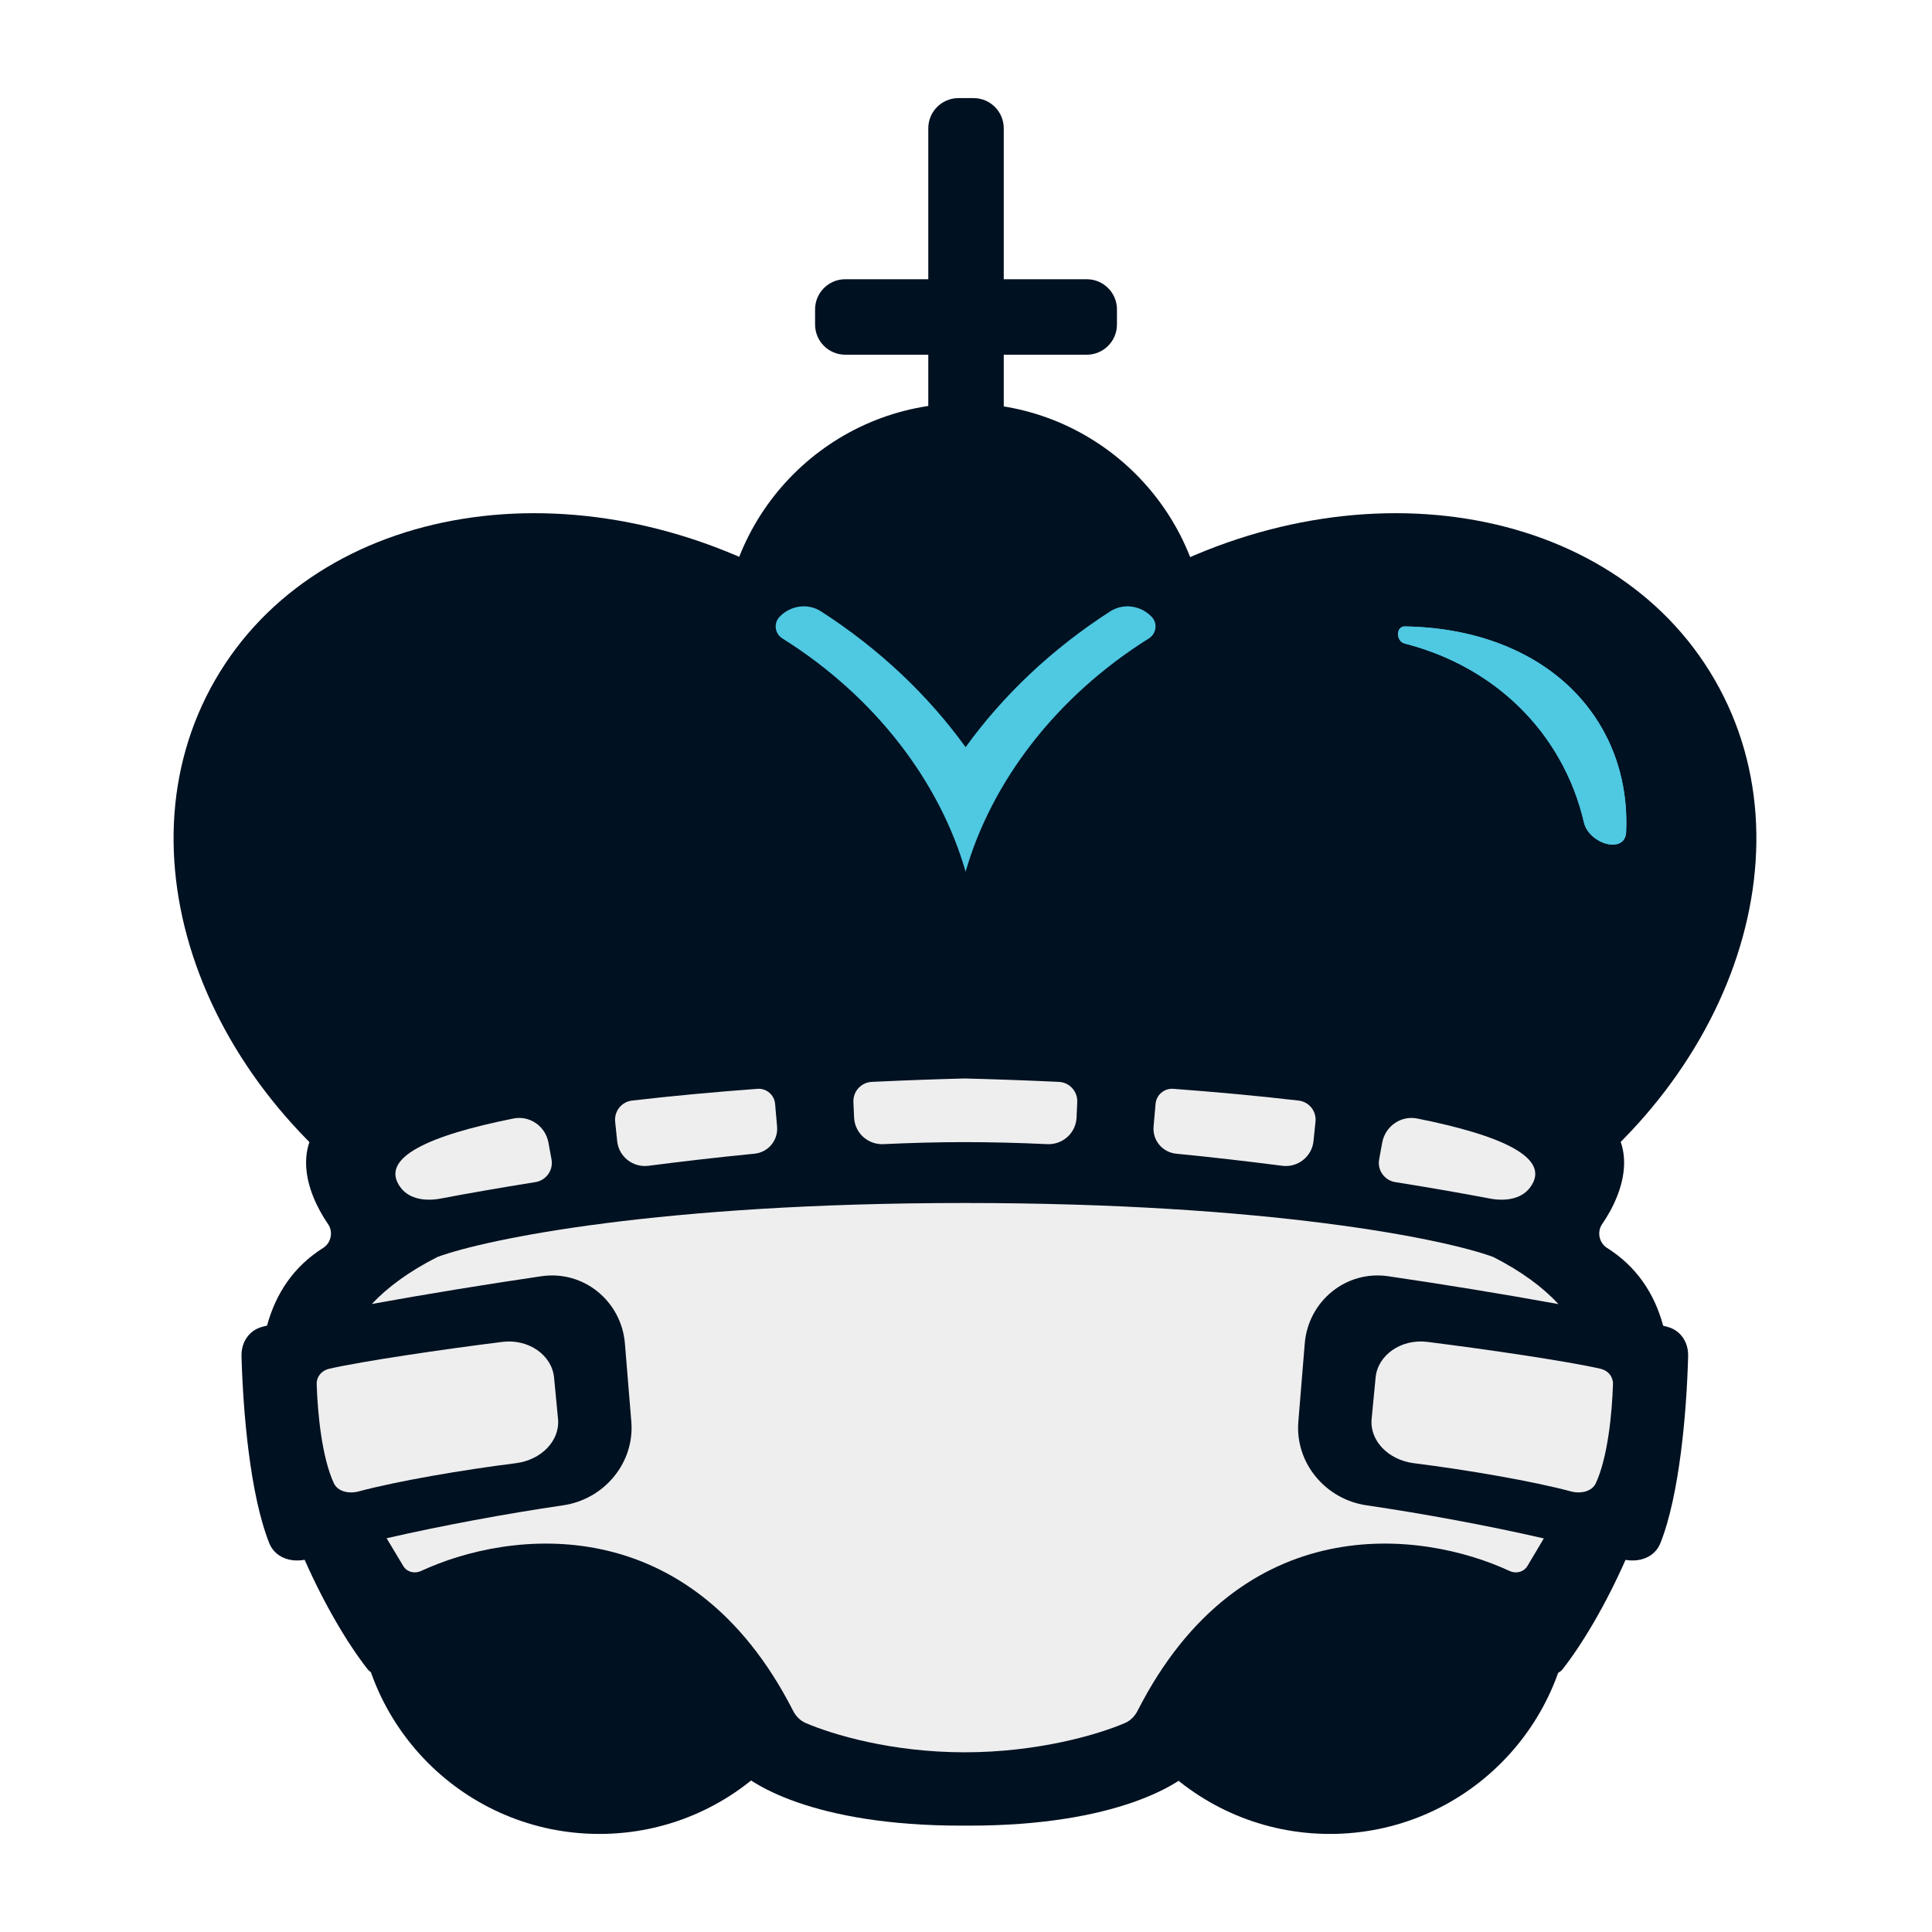
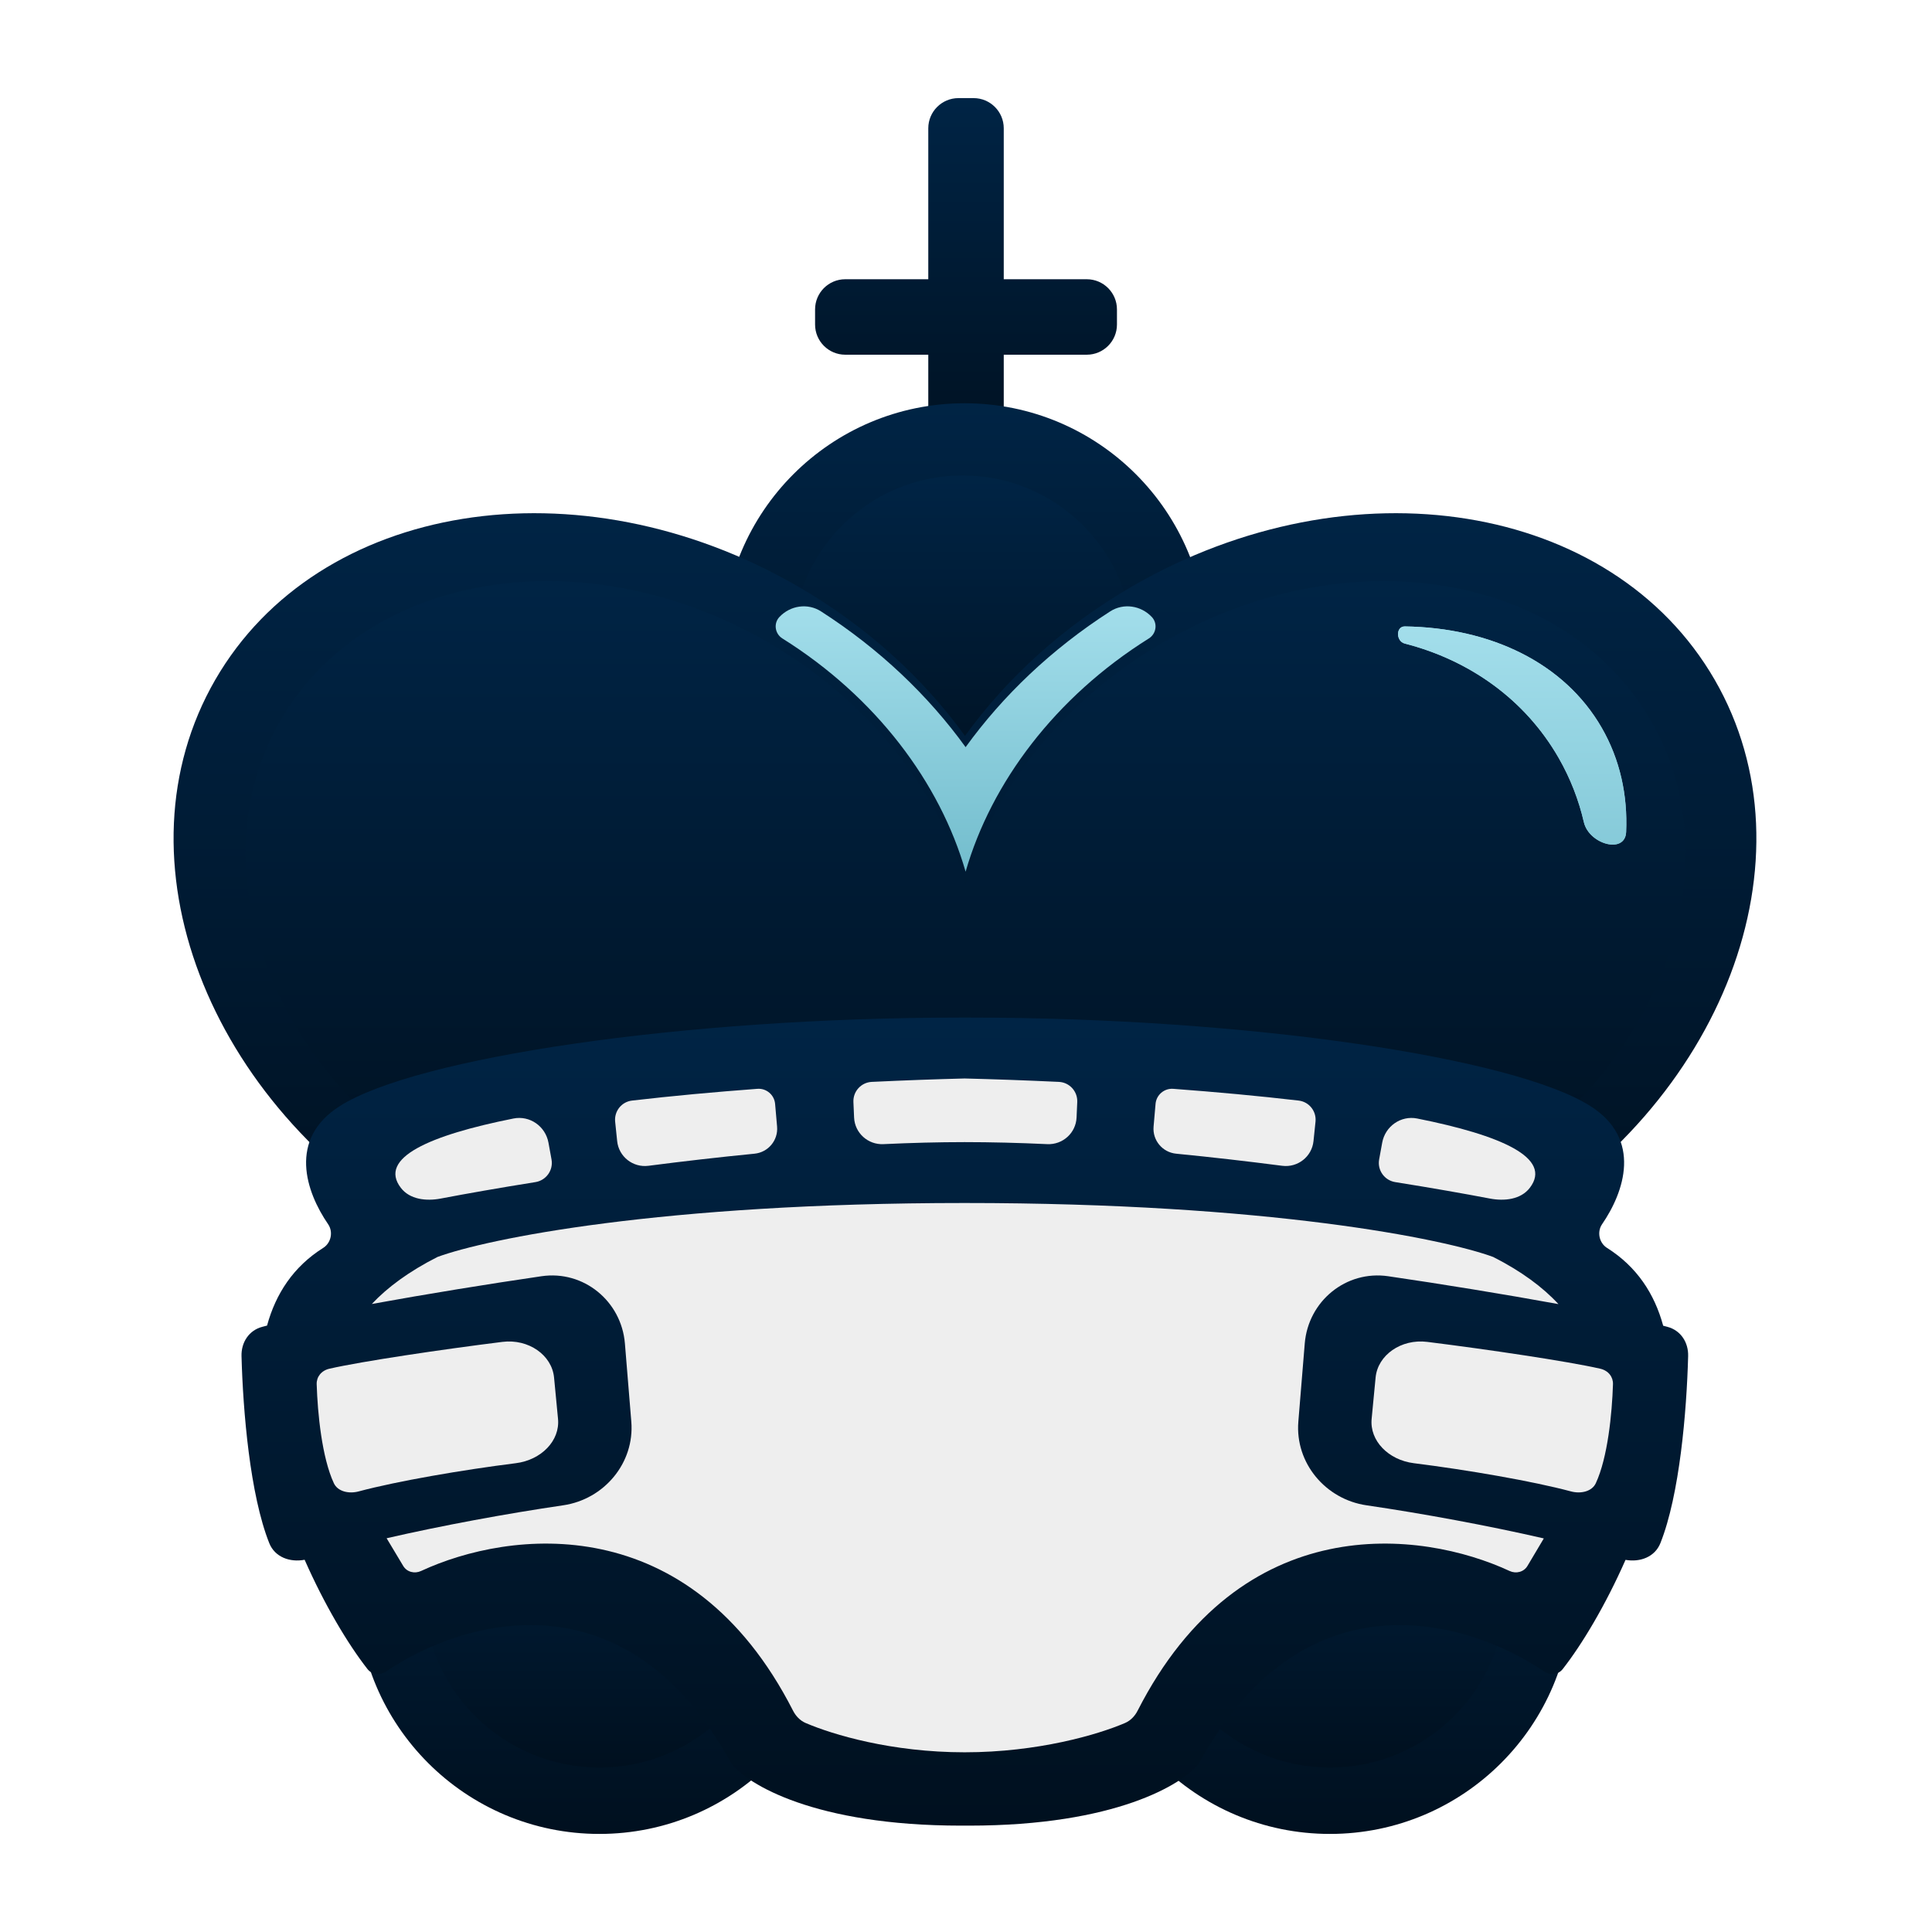
<svg xmlns="http://www.w3.org/2000/svg" width="512" height="512" viewBox="0 0 512 512" fill="none">
-   <path d="M254.005 26C249.586 26 246.005 29.582 246.005 34V74.001H224.004C219.586 74.001 216.004 77.583 216.004 82.001V86.001C216.004 90.42 219.586 94.002 224.004 94.002H246.005V118.002C246.005 122.421 249.586 126.002 254.005 126.002H258.005C262.423 126.002 266.005 122.421 266.005 118.002V94.002H288.006C292.424 94.002 296.006 90.42 296.006 86.001V82.001C296.006 77.583 292.424 74.001 288.006 74.001H266.005V34C266.005 29.582 262.423 26 258.005 26H254.005Z" fill="#001121" />
-   <circle cx="255.638" cy="171.037" r="64.168" fill="#001121" />
-   <circle cx="255.105" cy="171.104" r="45.101" fill="#001121" />
-   <path fill-rule="evenodd" clip-rule="evenodd" d="M255.73 316.344C223.685 350.482 163.831 355.713 112.645 326.161C54.697 292.704 29.802 227.336 57.041 180.157C84.28 132.978 153.338 121.854 211.286 155.31C229.605 165.887 244.62 179.652 255.73 195.024C266.84 179.652 281.855 165.887 300.174 155.31C358.122 121.854 427.18 132.978 454.419 180.157C481.658 227.336 456.763 292.704 398.815 326.161C347.629 355.713 287.775 350.482 255.73 316.344Z" fill="#001121" />
-   <path fill-rule="evenodd" clip-rule="evenodd" d="M120.844 313.195C169.356 341.204 227.168 331.891 249.971 292.394C252.459 288.085 254.428 283.594 255.897 278.976C257.367 283.594 259.335 288.085 261.823 292.394C284.627 331.891 342.439 341.204 390.951 313.195C439.462 285.187 460.303 230.464 437.5 190.967C414.697 151.471 356.885 142.158 308.373 170.166C281.444 185.714 263.041 209.494 255.897 234.332C248.754 209.494 230.351 185.714 203.421 170.166C154.91 142.158 97.097 151.471 74.294 190.967C51.491 230.464 72.332 285.187 120.844 313.195Z" fill="#001121" />
-   <path d="M419.745 217.898C421.089 223.714 430.683 226.454 430.945 220.491C431.372 210.742 429.323 201.306 424.491 192.897C414.528 175.559 394.889 166.335 372.304 166.009C369.875 165.974 369.912 169.941 372.265 170.545C389.299 174.912 404.091 185.25 413.039 200.82C416.165 206.261 418.384 212.003 419.745 217.898Z" fill="#4FC8E2" />
-   <path d="M419.745 217.898C421.089 223.714 430.683 226.454 430.945 220.491C431.372 210.742 429.323 201.306 424.491 192.897C414.528 175.559 394.889 166.335 372.304 166.009C369.875 165.974 369.912 169.941 372.265 170.545C389.299 174.912 404.091 185.25 413.039 200.82C416.165 206.261 418.384 212.003 419.745 217.898Z" fill="#4FC8E2" />
-   <path d="M255.897 198.004C265.744 184.38 278.659 172.018 294.222 162.019C297.754 159.75 302.373 160.453 305.248 163.513C306.844 165.212 306.436 167.956 304.46 169.194C279.66 184.73 262.689 207.389 255.897 231.005C249.105 207.389 232.135 184.73 207.335 169.194C205.359 167.956 204.95 165.212 206.547 163.513C209.421 160.453 214.04 159.75 217.572 162.019C233.136 172.018 246.051 184.38 255.897 198.004Z" fill="#4FC8E2" />
-   <circle cx="352.44" cy="421.843" r="64.168" fill="#001121" />
-   <circle cx="352.44" cy="421.843" r="46.568" fill="#001121" />
-   <circle cx="158.836" cy="421.843" r="64.168" fill="#001121" />
-   <circle cx="158.836" cy="421.843" r="46.568" fill="#001121" />
-   <path d="M90.024 293.14C76.276 301.888 81.076 315.872 86.956 324.43C88.355 326.467 87.739 329.392 85.648 330.707C77.744 335.679 73.068 342.869 70.772 351.292C70.32 351.407 69.887 351.52 69.472 351.631C65.963 352.568 63.907 355.748 64.004 359.379C64.394 374.015 66.25 396.142 71.359 408.954C72.844 412.676 76.847 414.092 80.728 413.356C85.984 425.265 92.162 435.646 97.387 442.321C98.571 443.834 100.725 444.043 102.315 442.965C122.955 428.973 166.056 416.6 193.793 467.31C197.948 472.81 215.94 483.811 254.661 483.811H256.861C295.582 483.811 313.573 472.81 317.729 467.31C345.465 416.6 388.566 428.973 409.206 442.965C410.797 444.043 412.938 443.849 414.123 442.337C419.347 435.666 425.525 425.288 430.783 413.38C434.623 414.06 438.552 412.634 440.02 408.954C445.129 396.142 446.986 374.015 447.375 359.379C447.472 355.748 445.416 352.568 441.908 351.631C441.539 351.533 441.157 351.433 440.761 351.331C438.47 342.895 433.795 335.694 425.885 330.714C423.794 329.398 423.167 326.467 424.566 324.43C430.446 315.872 435.246 301.888 421.498 293.14C401.331 280.306 330.929 269.672 256.861 269.672H254.661C180.592 269.672 110.191 280.306 90.024 293.14Z" fill="#001121" />
+   <path d="M254.005 26C249.586 26 246.005 29.582 246.005 34V74.001H224.004C219.586 74.001 216.004 77.583 216.004 82.001V86.001C216.004 90.42 219.586 94.002 224.004 94.002H246.005V118.002C246.005 122.421 249.586 126.002 254.005 126.002H258.005C262.423 126.002 266.005 122.421 266.005 118.002V94.002H288.006C292.424 94.002 296.006 90.42 296.006 86.001V82.001C296.006 77.583 292.424 74.001 288.006 74.001H266.005V34C266.005 29.582 262.423 26 258.005 26H254.005Z" fill="url(#paint0_linear_483_2)" />
+   <circle cx="255.638" cy="171.037" r="64.168" fill="url(#paint1_linear_483_2)" />
+   <circle cx="255.105" cy="171.104" r="45.101" fill="url(#paint2_linear_483_2)" />
+   <path fill-rule="evenodd" clip-rule="evenodd" d="M255.73 316.344C223.685 350.482 163.831 355.713 112.645 326.161C54.697 292.704 29.802 227.336 57.041 180.157C84.28 132.978 153.338 121.854 211.286 155.31C229.605 165.887 244.62 179.652 255.73 195.024C266.84 179.652 281.855 165.887 300.174 155.31C358.122 121.854 427.18 132.978 454.419 180.157C481.658 227.336 456.763 292.704 398.815 326.161C347.629 355.713 287.775 350.482 255.73 316.344Z" fill="url(#paint3_linear_483_2)" />
+   <path fill-rule="evenodd" clip-rule="evenodd" d="M120.844 313.195C169.356 341.204 227.168 331.891 249.971 292.394C252.459 288.085 254.428 283.594 255.897 278.976C257.367 283.594 259.335 288.085 261.823 292.394C284.627 331.891 342.439 341.204 390.951 313.195C439.462 285.187 460.303 230.464 437.5 190.967C414.697 151.471 356.885 142.158 308.373 170.166C281.444 185.714 263.041 209.494 255.897 234.332C248.754 209.494 230.351 185.714 203.421 170.166C154.91 142.158 97.097 151.471 74.294 190.967C51.491 230.464 72.332 285.187 120.844 313.195Z" fill="url(#paint4_linear_483_2)" />
+   <path d="M419.745 217.898C421.089 223.714 430.683 226.454 430.945 220.491C431.372 210.742 429.323 201.306 424.491 192.897C414.528 175.559 394.889 166.335 372.304 166.009C369.875 165.974 369.912 169.941 372.265 170.545C389.299 174.912 404.091 185.25 413.039 200.82C416.165 206.261 418.384 212.003 419.745 217.898Z" fill="url(#paint5_linear_483_2)" />
+   <path d="M419.745 217.898C421.089 223.714 430.683 226.454 430.945 220.491C431.372 210.742 429.323 201.306 424.491 192.897C414.528 175.559 394.889 166.335 372.304 166.009C369.875 165.974 369.912 169.941 372.265 170.545C389.299 174.912 404.091 185.25 413.039 200.82C416.165 206.261 418.384 212.003 419.745 217.898Z" fill="url(#paint6_linear_483_2)" />
+   <path d="M255.897 198.004C265.744 184.38 278.659 172.018 294.222 162.019C297.754 159.75 302.373 160.453 305.248 163.513C306.844 165.212 306.436 167.956 304.46 169.194C279.66 184.73 262.689 207.389 255.897 231.005C249.105 207.389 232.135 184.73 207.335 169.194C205.359 167.956 204.95 165.212 206.547 163.513C209.421 160.453 214.04 159.75 217.572 162.019C233.136 172.018 246.051 184.38 255.897 198.004Z" fill="url(#paint7_linear_483_2)" />
+   <circle cx="352.44" cy="421.843" r="64.168" fill="url(#paint8_linear_483_2)" />
+   <circle cx="352.44" cy="421.843" r="46.568" fill="url(#paint9_linear_483_2)" />
+   <circle cx="158.836" cy="421.843" r="64.168" fill="url(#paint10_linear_483_2)" />
+   <circle cx="158.836" cy="421.843" r="46.568" fill="url(#paint11_linear_483_2)" />
+   <path d="M90.024 293.14C76.276 301.888 81.076 315.872 86.956 324.43C88.355 326.467 87.739 329.392 85.648 330.707C77.744 335.679 73.068 342.869 70.772 351.292C70.32 351.407 69.887 351.52 69.472 351.631C65.963 352.568 63.907 355.748 64.004 359.379C64.394 374.015 66.25 396.142 71.359 408.954C72.844 412.676 76.847 414.092 80.728 413.356C85.984 425.265 92.162 435.646 97.387 442.321C98.571 443.834 100.725 444.043 102.315 442.965C122.955 428.973 166.056 416.6 193.793 467.31C197.948 472.81 215.94 483.811 254.661 483.811H256.861C295.582 483.811 313.573 472.81 317.729 467.31C345.465 416.6 388.566 428.973 409.206 442.965C410.797 444.043 412.938 443.849 414.123 442.337C419.347 435.666 425.525 425.288 430.783 413.38C434.623 414.06 438.552 412.634 440.02 408.954C445.129 396.142 446.986 374.015 447.375 359.379C447.472 355.748 445.416 352.568 441.908 351.631C441.539 351.533 441.157 351.433 440.761 351.331C438.47 342.895 433.795 335.694 425.885 330.714C423.794 329.398 423.167 326.467 424.566 324.43C430.446 315.872 435.246 301.888 421.498 293.14C401.331 280.306 330.929 269.672 256.861 269.672H254.661C180.592 269.672 110.191 280.306 90.024 293.14Z" fill="url(#paint12_linear_483_2)" />
  <path d="M255.639 285.806C248.103 285.998 239.778 286.296 231.027 286.711C228.21 286.845 226.038 289.236 226.163 292.053L226.344 296.165C226.524 300.257 230.02 303.402 234.112 303.21C241.45 302.865 248.668 302.673 255.639 302.673C262.61 302.673 270.195 302.865 277.533 303.21C281.624 303.402 285.121 300.257 285.301 296.165L285.482 292.053C285.606 289.236 283.435 286.845 280.618 286.711C271.866 286.296 263.175 285.998 255.639 285.806Z" fill="#EEEEEE" />
  <path d="M163.555 302.409L163.022 297.265C162.734 294.487 164.719 291.987 167.493 291.664C178.177 290.419 189.468 289.388 200.721 288.549C203.116 288.37 205.205 290.155 205.412 292.548L205.935 298.569C206.25 302.194 203.572 305.387 199.951 305.741C190.366 306.679 180.907 307.775 171.848 308.946C167.738 309.478 163.983 306.531 163.555 302.409Z" fill="#EEEEEE" />
  <path d="M106.224 314.783C100.162 306.863 113.801 300.859 136.072 296.417C140.405 295.552 144.555 298.47 145.347 302.816L146.158 307.264C146.676 310.107 144.744 312.816 141.89 313.271C132.206 314.815 123.663 316.322 116.801 317.629C112.957 318.362 108.602 317.89 106.224 314.783Z" fill="#EEEEEE" />
  <path d="M348.623 297.265L348.09 302.409C347.662 306.531 343.907 309.478 339.797 308.946C330.738 307.775 321.279 306.679 311.694 305.741C308.073 305.387 305.395 302.194 305.71 298.569L306.233 292.548C306.44 290.155 308.529 288.37 310.924 288.549C322.177 289.388 333.468 290.419 344.152 291.664C346.926 291.987 348.911 294.487 348.623 297.265Z" fill="#EEEEEE" />
  <path d="M405.421 314.783C411.483 306.863 397.844 300.859 375.573 296.417C371.24 295.552 367.09 298.47 366.298 302.816L365.487 307.264C364.969 310.107 366.901 312.816 369.755 313.271C379.439 314.815 387.982 316.322 394.843 317.629C398.688 318.362 403.042 317.89 405.421 314.783Z" fill="#EEEEEE" />
-   <path d="M210.161 453.344C182.713 399.544 134.984 405.459 111.587 416.328C109.868 417.127 107.809 416.61 106.847 414.976C106.149 413.792 105.392 412.535 104.595 411.213C103.907 410.072 103.19 408.883 102.458 407.651C117.158 404.274 134.313 401.109 149.254 398.92C160.114 397.328 168.201 387.689 167.304 376.749L165.608 356.05C164.686 344.805 154.668 336.585 143.503 338.213C129.499 340.256 112.954 342.945 98.538 345.57C102.692 341.147 108.371 336.948 115.936 333.107C128.892 328.34 174.971 318.807 255.639 318.807C336.308 318.807 382.753 328.34 395.709 333.107C403.244 336.934 408.886 341.145 413.002 345.6C398.548 342.965 381.932 340.263 367.876 338.213C356.711 336.585 346.693 344.805 345.772 356.05L344.075 376.749C343.178 387.689 351.265 397.328 362.126 398.92C377.136 401.12 394.38 404.304 409.126 407.698C408.275 409.149 407.443 410.54 406.652 411.862L406.651 411.864L406.649 411.866C406 412.951 405.379 413.989 404.798 414.976C403.836 416.61 401.777 417.127 400.058 416.328C376.66 405.459 328.932 399.544 301.484 453.344C300.759 454.765 299.617 455.98 298.15 456.61C290.95 459.7 275.021 464.377 255.639 464.377C236.257 464.377 220.695 459.7 213.494 456.61C212.028 455.98 210.886 454.765 210.161 453.344Z" fill="#EEEEEE" />
-   <path d="M88.478 393.075C85.315 386.291 84.165 374.573 83.924 366.822C83.864 364.9 85.137 363.216 87.309 362.72C95.898 360.757 117.187 357.605 133.145 355.614C140.058 354.752 146.26 359.105 146.831 365.06L147.881 376.021C148.437 381.814 143.43 386.919 136.705 387.762C122.588 389.532 105.278 392.504 95.049 395.241C92.426 395.943 89.496 395.258 88.478 393.075Z" fill="#EEEEEE" />
-   <path d="M422.902 393.075C426.065 386.291 427.214 374.573 427.456 366.822C427.515 364.9 426.243 363.216 424.07 362.72C415.481 360.757 394.193 357.605 378.234 355.614C371.322 354.752 365.119 359.105 364.549 365.06L363.498 376.021C362.943 381.814 367.95 386.919 374.674 387.762C388.791 389.532 406.102 392.504 416.331 395.241C418.954 395.943 421.884 395.258 422.902 393.075Z" fill="#EEEEEE" />
+   <path d="M210.161 453.344C182.713 399.544 134.984 405.459 111.587 416.328C109.868 417.127 107.809 416.61 106.847 414.976C106.149 413.792 105.392 412.535 104.595 411.213C103.907 410.072 103.19 408.883 102.458 407.651C117.158 404.274 134.313 401.109 149.254 398.92C160.114 397.328 168.201 387.689 167.304 376.749L165.608 356.05C164.686 344.805 154.668 336.585 143.503 338.213C129.499 340.256 112.954 342.945 98.538 345.57C102.692 341.147 108.371 336.948 115.936 333.107C128.892 328.34 174.971 318.807 255.639 318.807C336.308 318.807 382.753 328.34 395.709 333.107C403.244 336.934 408.886 341.145 413.002 345.6C398.548 342.965 381.932 340.263 367.876 338.213C356.711 336.585 346.693 344.805 345.772 356.05L344.075 376.749C343.178 387.689 351.265 397.328 362.126 398.92C377.136 401.12 394.38 404.304 409.126 407.698C408.274 409.149 407.443 410.54 406.652 411.862L406.651 411.864L406.649 411.866C406 412.951 405.379 413.989 404.798 414.976C403.836 416.61 401.777 417.127 400.058 416.328C376.66 405.459 328.932 399.544 301.484 453.344C300.759 454.765 299.617 455.98 298.15 456.61C290.95 459.7 275.021 464.377 255.639 464.377C236.257 464.377 220.695 459.7 213.494 456.61C212.028 455.98 210.886 454.765 210.161 453.344Z" fill="#EEEEEE" />
+   <path d="M88.478 393.075C85.315 386.291 84.165 374.573 83.924 366.822C83.864 364.9 85.137 363.216 87.309 362.72C95.898 360.757 117.187 357.605 133.145 355.614C140.058 354.752 146.26 359.105 146.831 365.06L147.881 376.021C148.437 381.814 143.43 386.919 136.705 387.762C122.588 389.531 105.278 392.504 95.049 395.241C92.426 395.943 89.496 395.258 88.478 393.075Z" fill="#EEEEEE" />
+   <path d="M422.902 393.075C426.065 386.291 427.214 374.573 427.456 366.822C427.515 364.9 426.243 363.216 424.07 362.72C415.481 360.757 394.193 357.605 378.234 355.614C371.322 354.752 365.119 359.105 364.549 365.06L363.498 376.021C362.943 381.814 367.95 386.919 374.674 387.762C388.791 389.531 406.102 392.504 416.331 395.241C418.954 395.943 421.884 395.258 422.902 393.075Z" fill="#EEEEEE" />
+   <defs>
+     <linearGradient id="paint0_linear_483_2" x1="256.005" y1="26" x2="256.005" y2="126.002" gradientUnits="userSpaceOnUse">
+       <stop stop-color="#002445" />
+       <stop offset="1" stop-color="#00101F" />
+     </linearGradient>
+     <linearGradient id="paint1_linear_483_2" x1="255.638" y1="106.869" x2="255.638" y2="235.205" gradientUnits="userSpaceOnUse">
+       <stop stop-color="#002445" />
+       <stop offset="1" stop-color="#00101F" />
+     </linearGradient>
+     <linearGradient id="paint2_linear_483_2" x1="255.105" y1="126.002" x2="255.105" y2="216.205" gradientUnits="userSpaceOnUse">
+       <stop stop-color="#002445" />
+       <stop offset="1" stop-color="#00101F" />
+     </linearGradient>
+     <linearGradient id="paint3_linear_483_2" x1="255.73" y1="136.003" x2="255.73" y2="345.468" gradientUnits="userSpaceOnUse">
+       <stop stop-color="#002445" />
+       <stop offset="1" stop-color="#00101F" />
+     </linearGradient>
+     <linearGradient id="paint4_linear_483_2" x1="255.897" y1="154.003" x2="255.897" y2="329.359" gradientUnits="userSpaceOnUse">
+       <stop stop-color="#002445" />
+       <stop offset="1" stop-color="#00101F" />
+     </linearGradient>
+     <linearGradient id="paint5_linear_483_2" x1="391" y1="166" x2="391" y2="262" gradientUnits="userSpaceOnUse">
+       <stop stop-color="#A3DEEB" />
+       <stop offset="1" stop-color="#73BDCD" />
+     </linearGradient>
+     <linearGradient id="paint6_linear_483_2" x1="391" y1="166" x2="391" y2="262" gradientUnits="userSpaceOnUse">
+       <stop stop-color="#A3DEEB" />
+       <stop offset="1" stop-color="#73BDCD" />
+     </linearGradient>
+     <linearGradient id="paint7_linear_483_2" x1="255.897" y1="160.684" x2="255.897" y2="231.005" gradientUnits="userSpaceOnUse">
+       <stop stop-color="#A3DEEB" />
+       <stop offset="1" stop-color="#73BDCD" />
+     </linearGradient>
+     <linearGradient id="paint8_linear_483_2" x1="352.44" y1="357.675" x2="352.44" y2="486.011" gradientUnits="userSpaceOnUse">
+       <stop stop-color="#002445" />
+       <stop offset="1" stop-color="#00101F" />
+     </linearGradient>
+     <linearGradient id="paint9_linear_483_2" x1="352.44" y1="375.275" x2="352.44" y2="468.41" gradientUnits="userSpaceOnUse">
+       <stop stop-color="#002445" />
+       <stop offset="1" stop-color="#00101F" />
+     </linearGradient>
+     <linearGradient id="paint10_linear_483_2" x1="158.836" y1="357.675" x2="158.836" y2="486.011" gradientUnits="userSpaceOnUse">
+       <stop stop-color="#002445" />
+       <stop offset="1" stop-color="#00101F" />
+     </linearGradient>
+     <linearGradient id="paint11_linear_483_2" x1="158.836" y1="375.275" x2="158.836" y2="468.41" gradientUnits="userSpaceOnUse">
+       <stop stop-color="#002445" />
+       <stop offset="1" stop-color="#00101F" />
+     </linearGradient>
+     <linearGradient id="paint12_linear_483_2" x1="255.69" y1="269.672" x2="255.69" y2="483.811" gradientUnits="userSpaceOnUse">
+       <stop stop-color="#002445" />
+       <stop offset="1" stop-color="#00101F" />
+     </linearGradient>
+   </defs>
</svg>
